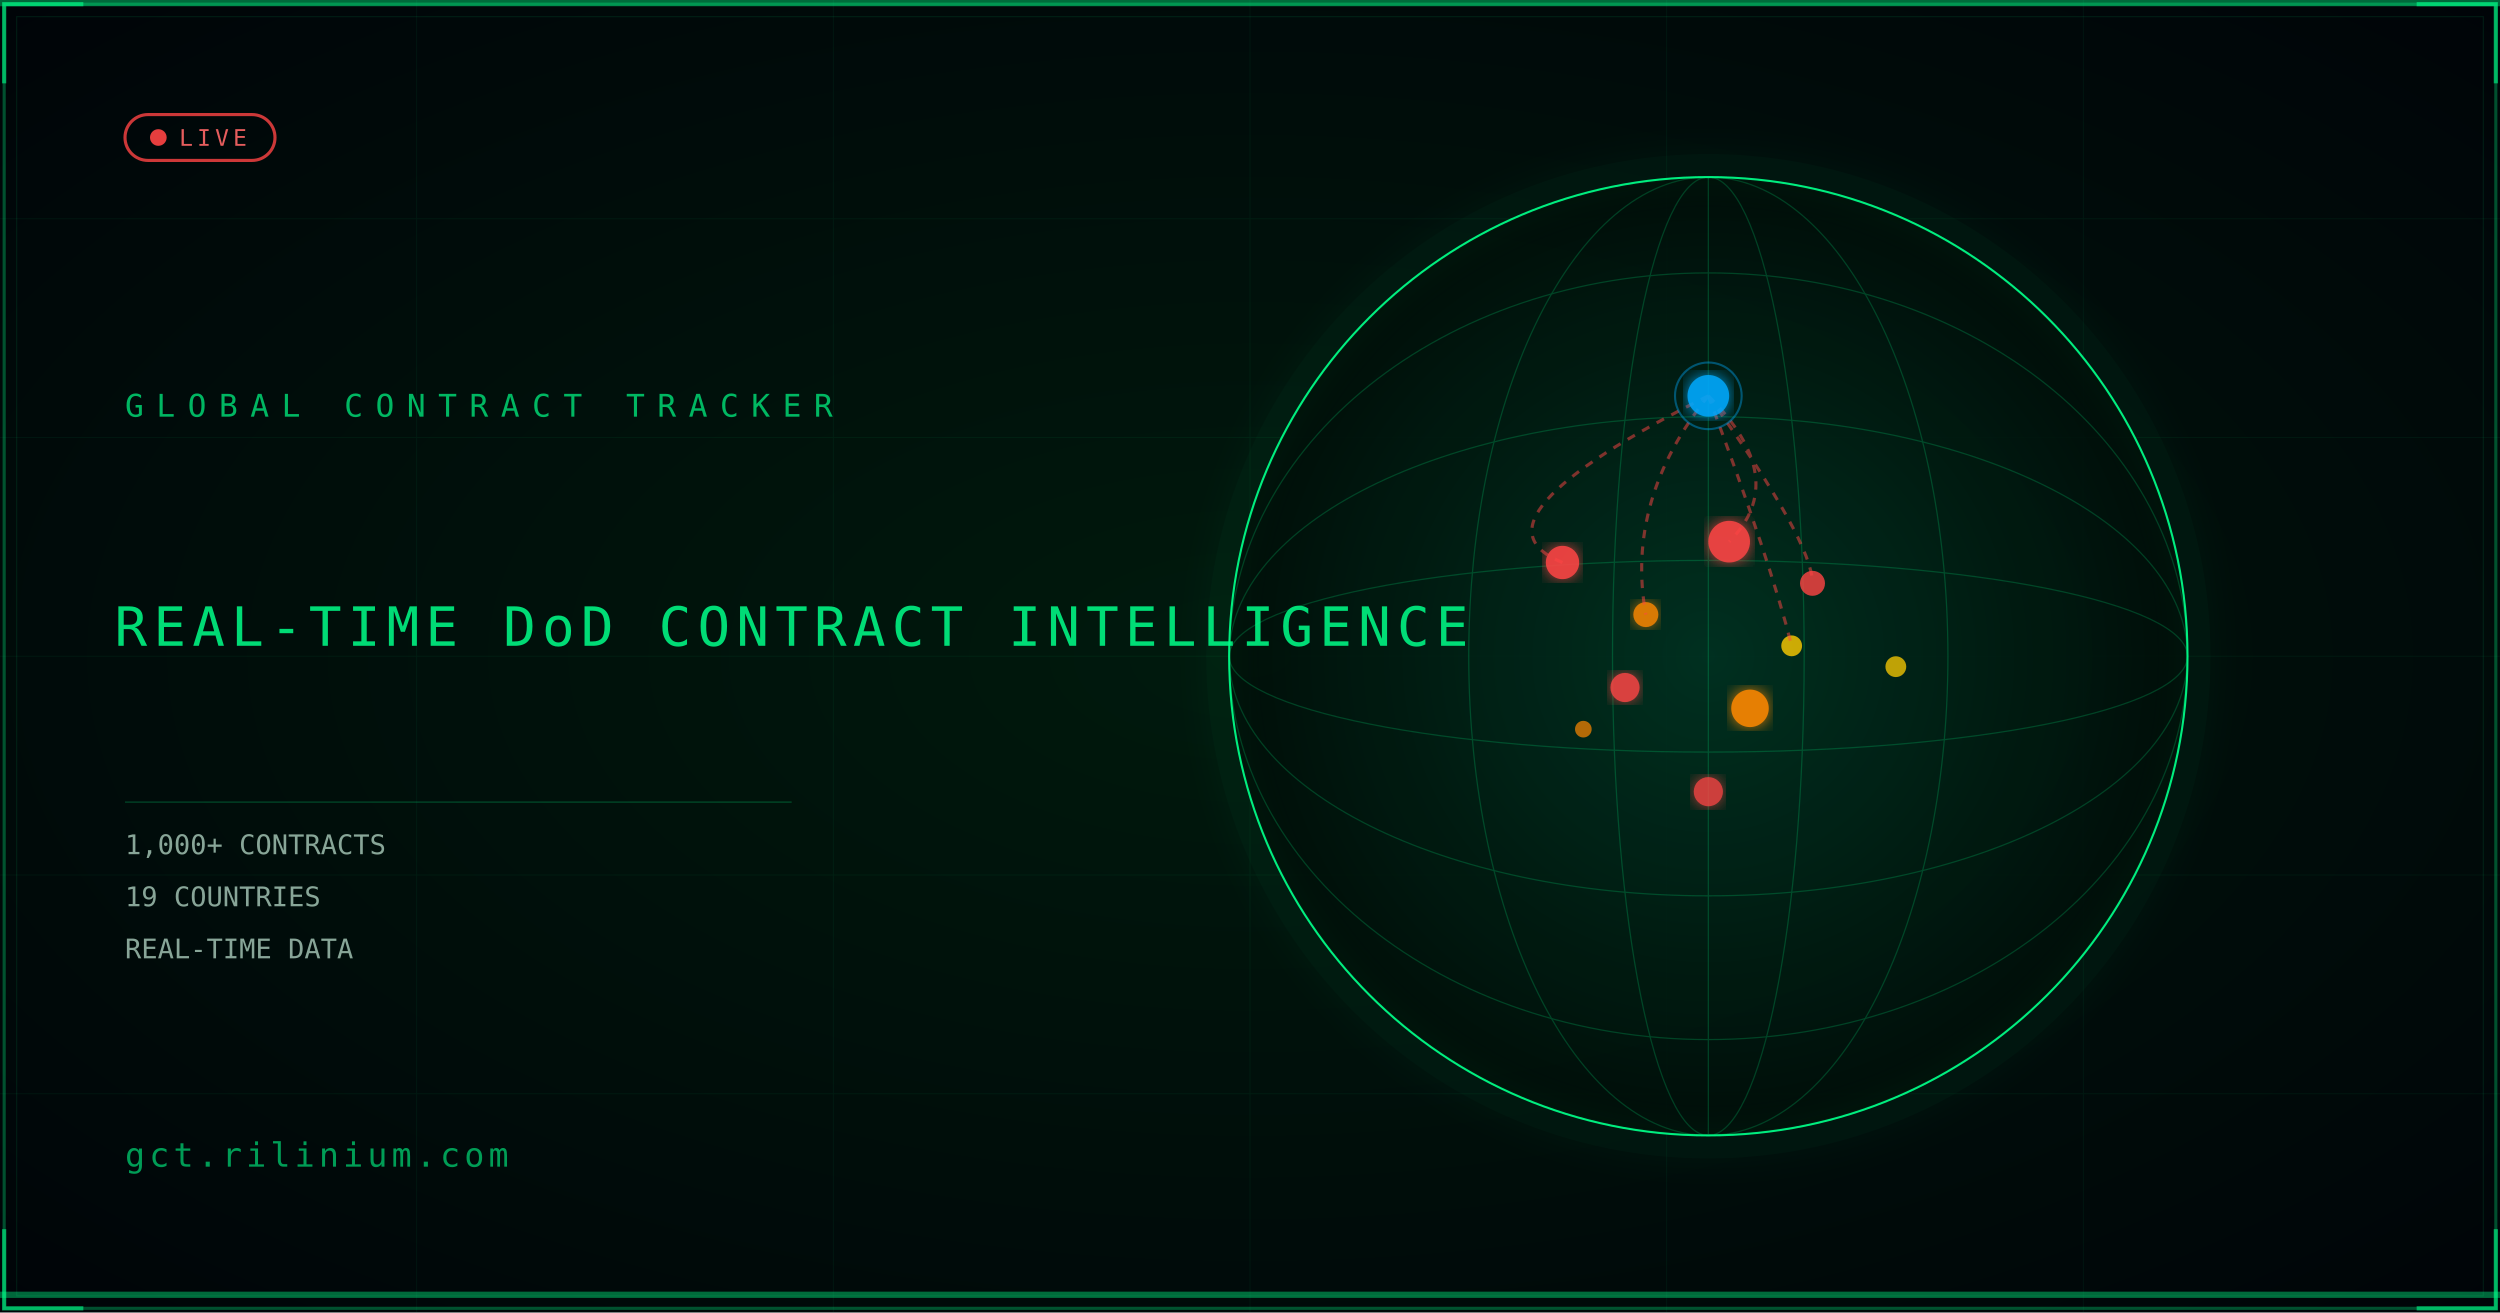
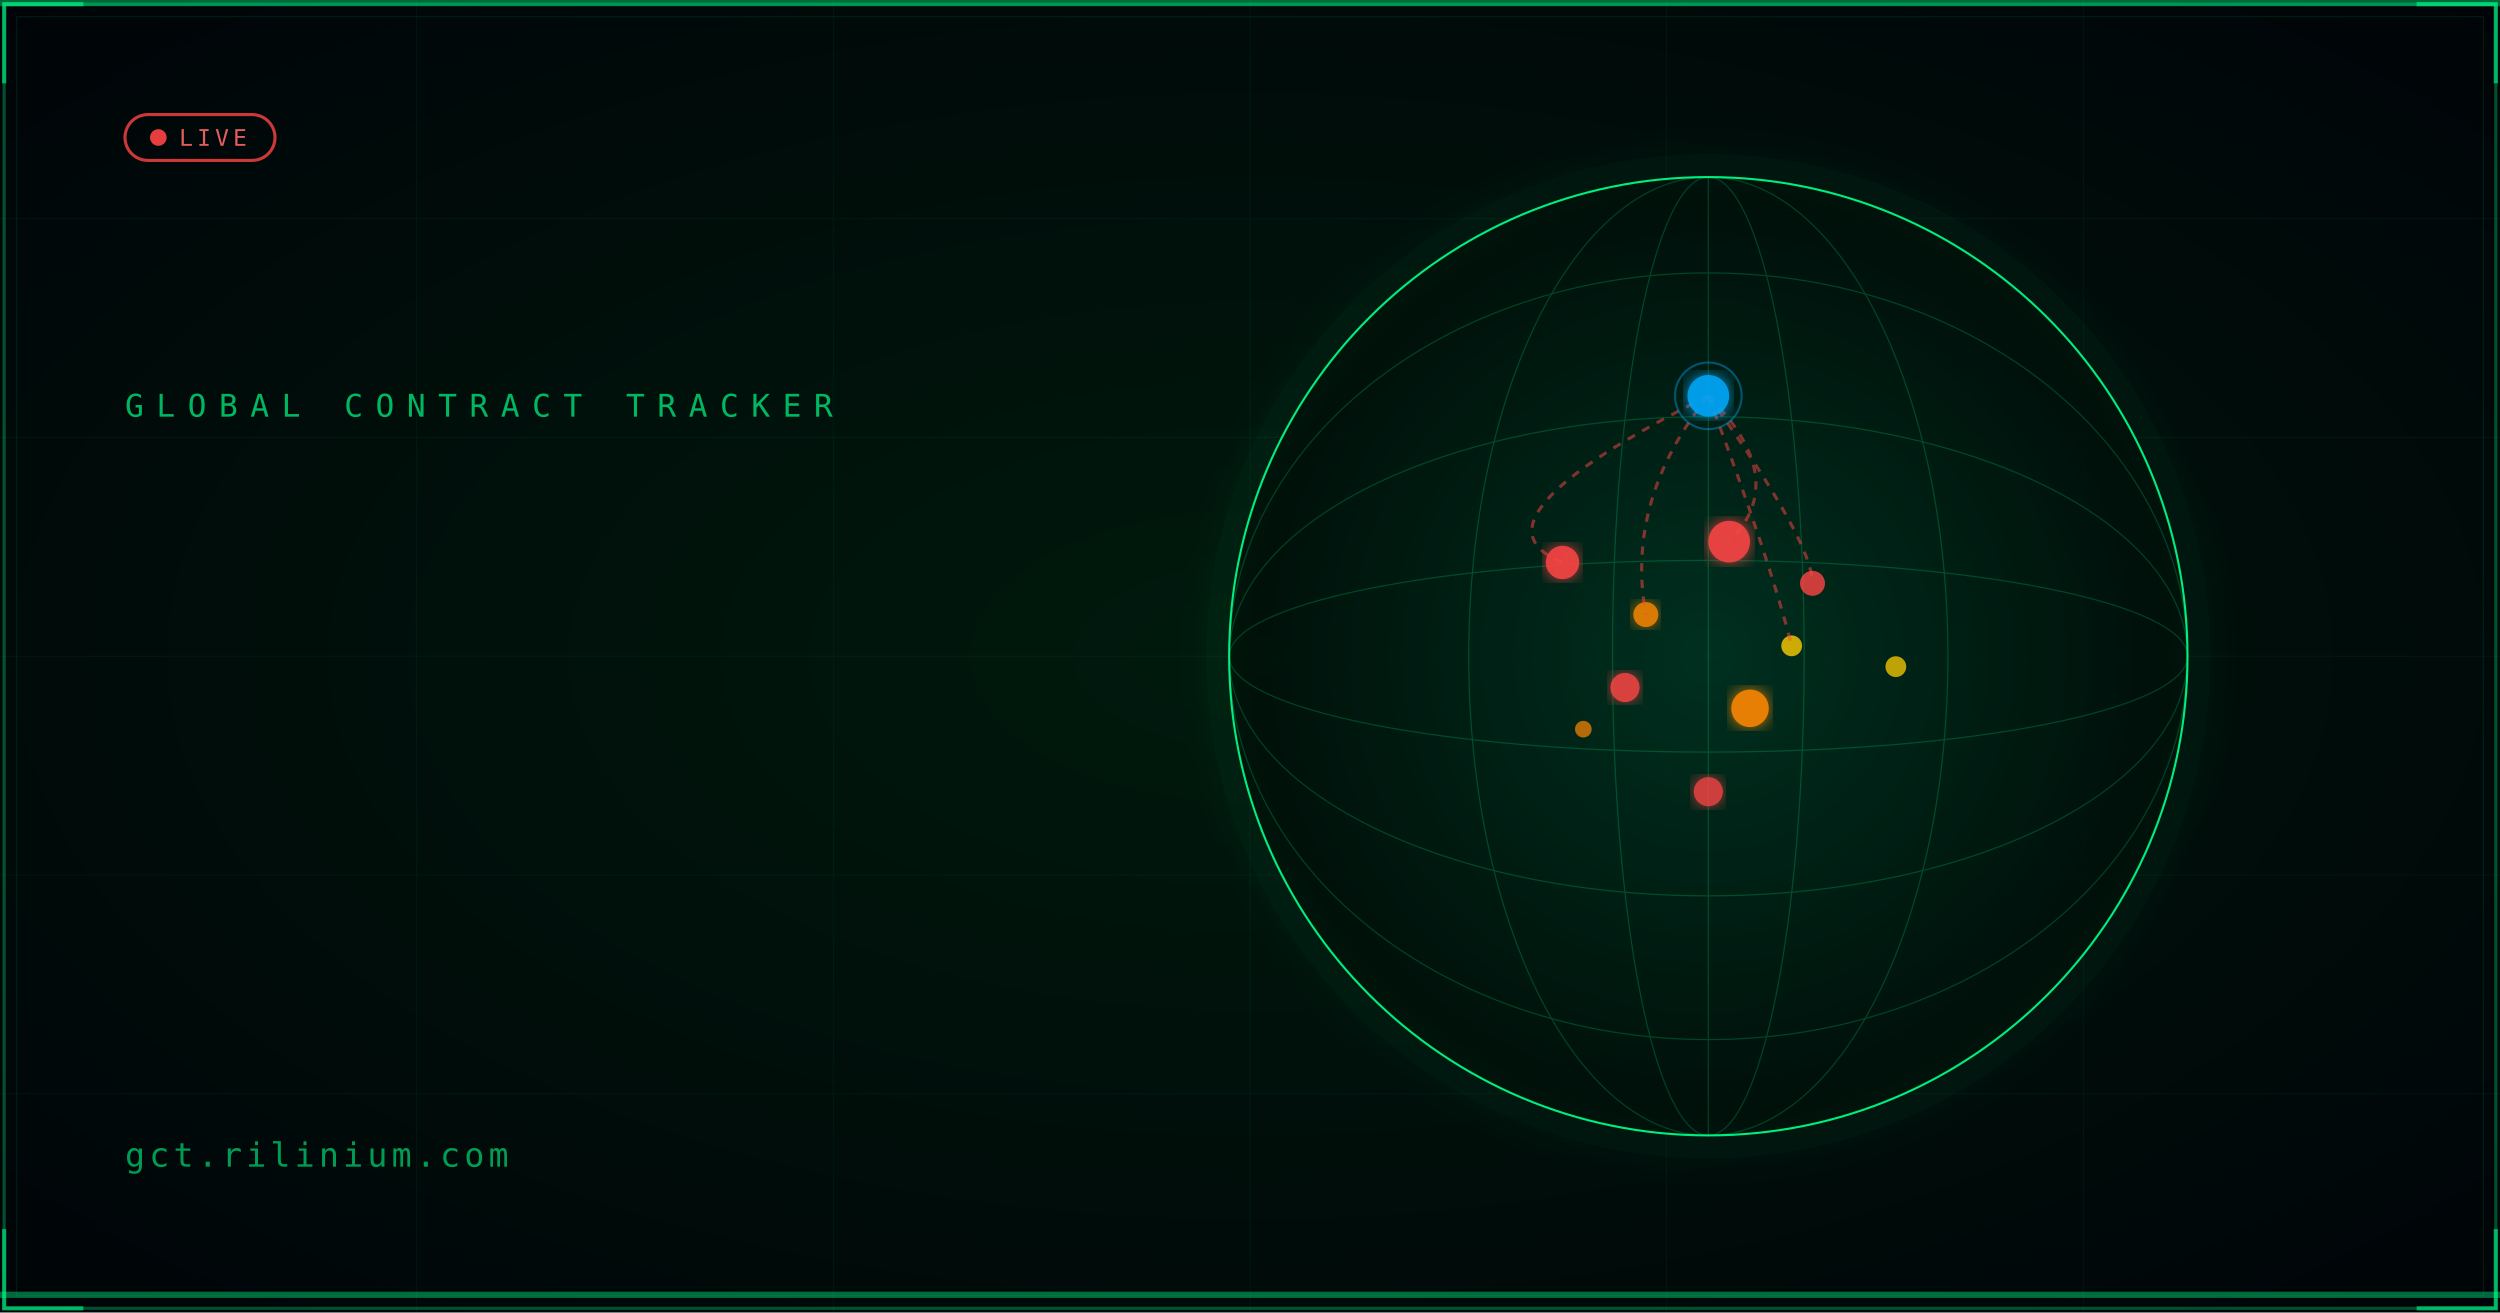
<svg xmlns="http://www.w3.org/2000/svg" width="1200" height="630" viewBox="0 0 1200 630">
  <defs>
    <radialGradient id="bg" cx="50%" cy="50%" r="70%">
      <stop offset="0%" stop-color="#001a0d" />
      <stop offset="100%" stop-color="#000408" />
    </radialGradient>
    <radialGradient id="globe" cx="50%" cy="50%" r="50%">
      <stop offset="0%" stop-color="#003322" />
      <stop offset="100%" stop-color="#000e08" />
    </radialGradient>
    <filter id="glow">
      <feGaussianBlur stdDeviation="4" result="blur" />
      <feMerge>
        <feMergeNode in="blur" />
        <feMergeNode in="SourceGraphic" />
      </feMerge>
    </filter>
    <filter id="glow2">
      <feGaussianBlur stdDeviation="8" result="blur" />
      <feMerge>
        <feMergeNode in="blur" />
        <feMergeNode in="SourceGraphic" />
      </feMerge>
    </filter>
  </defs>
  <rect width="1200" height="630" fill="url(#bg)" />
-   <rect width="1200" height="630" fill="url(#scanlines)" opacity="0.04" />
  <g stroke="#00ff88" stroke-width="0.4" opacity="0.06">
    <line x1="0" y1="105" x2="1200" y2="105" />
    <line x1="0" y1="210" x2="1200" y2="210" />
    <line x1="0" y1="315" x2="1200" y2="315" />
    <line x1="0" y1="420" x2="1200" y2="420" />
    <line x1="0" y1="525" x2="1200" y2="525" />
    <line x1="200" y1="0" x2="200" y2="630" />
    <line x1="400" y1="0" x2="400" y2="630" />
    <line x1="600" y1="0" x2="600" y2="630" />
    <line x1="800" y1="0" x2="800" y2="630" />
    <line x1="1000" y1="0" x2="1000" y2="630" />
  </g>
  <circle cx="820" cy="315" r="230" fill="url(#globe)" stroke="#00ff88" stroke-width="1" opacity="0.9" />
  <circle cx="820" cy="315" r="230" fill="none" stroke="#00ff88" stroke-width="0.5" opacity="0.3" />
  <g stroke="#00ff88" stroke-width="0.6" fill="none" opacity="0.2">
    <ellipse cx="820" cy="315" rx="230" ry="46" />
    <ellipse cx="820" cy="315" rx="230" ry="115" />
    <ellipse cx="820" cy="315" rx="230" ry="184" />
    <line x1="820" y1="85" x2="820" y2="545" />
    <ellipse cx="820" cy="315" rx="115" ry="230" />
    <ellipse cx="820" cy="315" rx="46" ry="230" />
  </g>
  <circle cx="820" cy="315" r="235" fill="none" stroke="#00ff88" stroke-width="12" opacity="0.04" filter="url(#glow2)" />
  <circle cx="750" cy="270" r="8" fill="#ff4444" opacity="0.9" filter="url(#glow)" />
  <circle cx="790" cy="295" r="6" fill="#ff8800" opacity="0.85" filter="url(#glow)" />
  <circle cx="830" cy="260" r="10" fill="#ff4444" opacity="0.9" filter="url(#glow)" />
  <circle cx="860" cy="310" r="5" fill="#ffcc00" opacity="0.8" />
  <circle cx="780" cy="330" r="7" fill="#ff4444" opacity="0.85" filter="url(#glow)" />
  <circle cx="840" cy="340" r="9" fill="#ff8800" opacity="0.9" filter="url(#glow)" />
  <circle cx="870" cy="280" r="6" fill="#ff4444" opacity="0.8" />
  <circle cx="910" cy="320" r="5" fill="#ffcc00" opacity="0.75" />
  <circle cx="760" cy="350" r="4" fill="#ff8800" opacity="0.7" />
  <circle cx="820" cy="380" r="7" fill="#ff4444" opacity="0.8" filter="url(#glow)" />
  <g stroke="#ff4444" stroke-width="1.5" fill="none" opacity="0.5" stroke-dasharray="4,4">
    <path d="M 820 190 Q 700 250 750 270" />
    <path d="M 820 190 Q 860 230 830 260" />
    <path d="M 820 190 Q 780 240 790 295" />
    <path d="M 820 190 Q 850 270 860 310" />
    <path d="M 820 190 Q 870 260 870 280" />
  </g>
  <circle cx="820" cy="190" r="10" fill="#00aaff" opacity="0.9" filter="url(#glow)" />
  <circle cx="820" cy="190" r="16" fill="none" stroke="#00aaff" stroke-width="1" opacity="0.4" />
  <rect x="2" y="2" width="1196" height="626" fill="none" stroke="#00ff88" stroke-width="1.5" opacity="0.3" />
  <rect x="8" y="8" width="1184" height="614" fill="none" stroke="#00ff88" stroke-width="0.5" opacity="0.1" />
  <g stroke="#00ff88" stroke-width="2" fill="none" opacity="0.6">
    <path d="M 2 40 L 2 2 L 40 2" />
    <path d="M 1160 2 L 1198 2 L 1198 40" />
    <path d="M 2 590 L 2 628 L 40 628" />
    <path d="M 1160 628 L 1198 628 L 1198 590" />
  </g>
  <rect x="60" y="55" width="72" height="22" rx="11" fill="none" stroke="#ff4444" stroke-width="1.5" opacity="0.8" />
  <circle cx="76" cy="66" r="4" fill="#ff4444" opacity="0.9" />
  <text x="86" y="70" font-family="monospace" font-size="11" fill="#ff6666" letter-spacing="2" opacity="0.9">LIVE</text>
  <text x="60" y="200" font-family="monospace" font-size="15" fill="#00ff88" letter-spacing="6" opacity="0.7">GLOBAL CONTRACT TRACKER</text>
-   <text x="55" y="310" font-family="monospace" font-size="26" fill="#00ff88" letter-spacing="3" opacity="0.85">REAL-TIME DoD CONTRACT INTELLIGENCE</text>
-   <g font-family="monospace" fill="#aaccbb" font-size="13" opacity="0.8">
-     <text x="60" y="410">1,000+ CONTRACTS</text>
-     <text x="60" y="435">19 COUNTRIES</text>
-     <text x="60" y="460">REAL-TIME DATA</text>
-   </g>
-   <line x1="60" y1="385" x2="380" y2="385" stroke="#00ff88" stroke-width="0.5" opacity="0.3" />
  <text x="60" y="560" font-family="monospace" font-size="16" fill="#00ff88" letter-spacing="2" opacity="0.6">gct.rilinium.com</text>
  <rect x="0" y="620" width="1200" height="3" fill="#00ff88" opacity="0.4" />
  <rect x="0" y="0" width="1200" height="3" fill="#00ff88" opacity="0.4" />
</svg>
